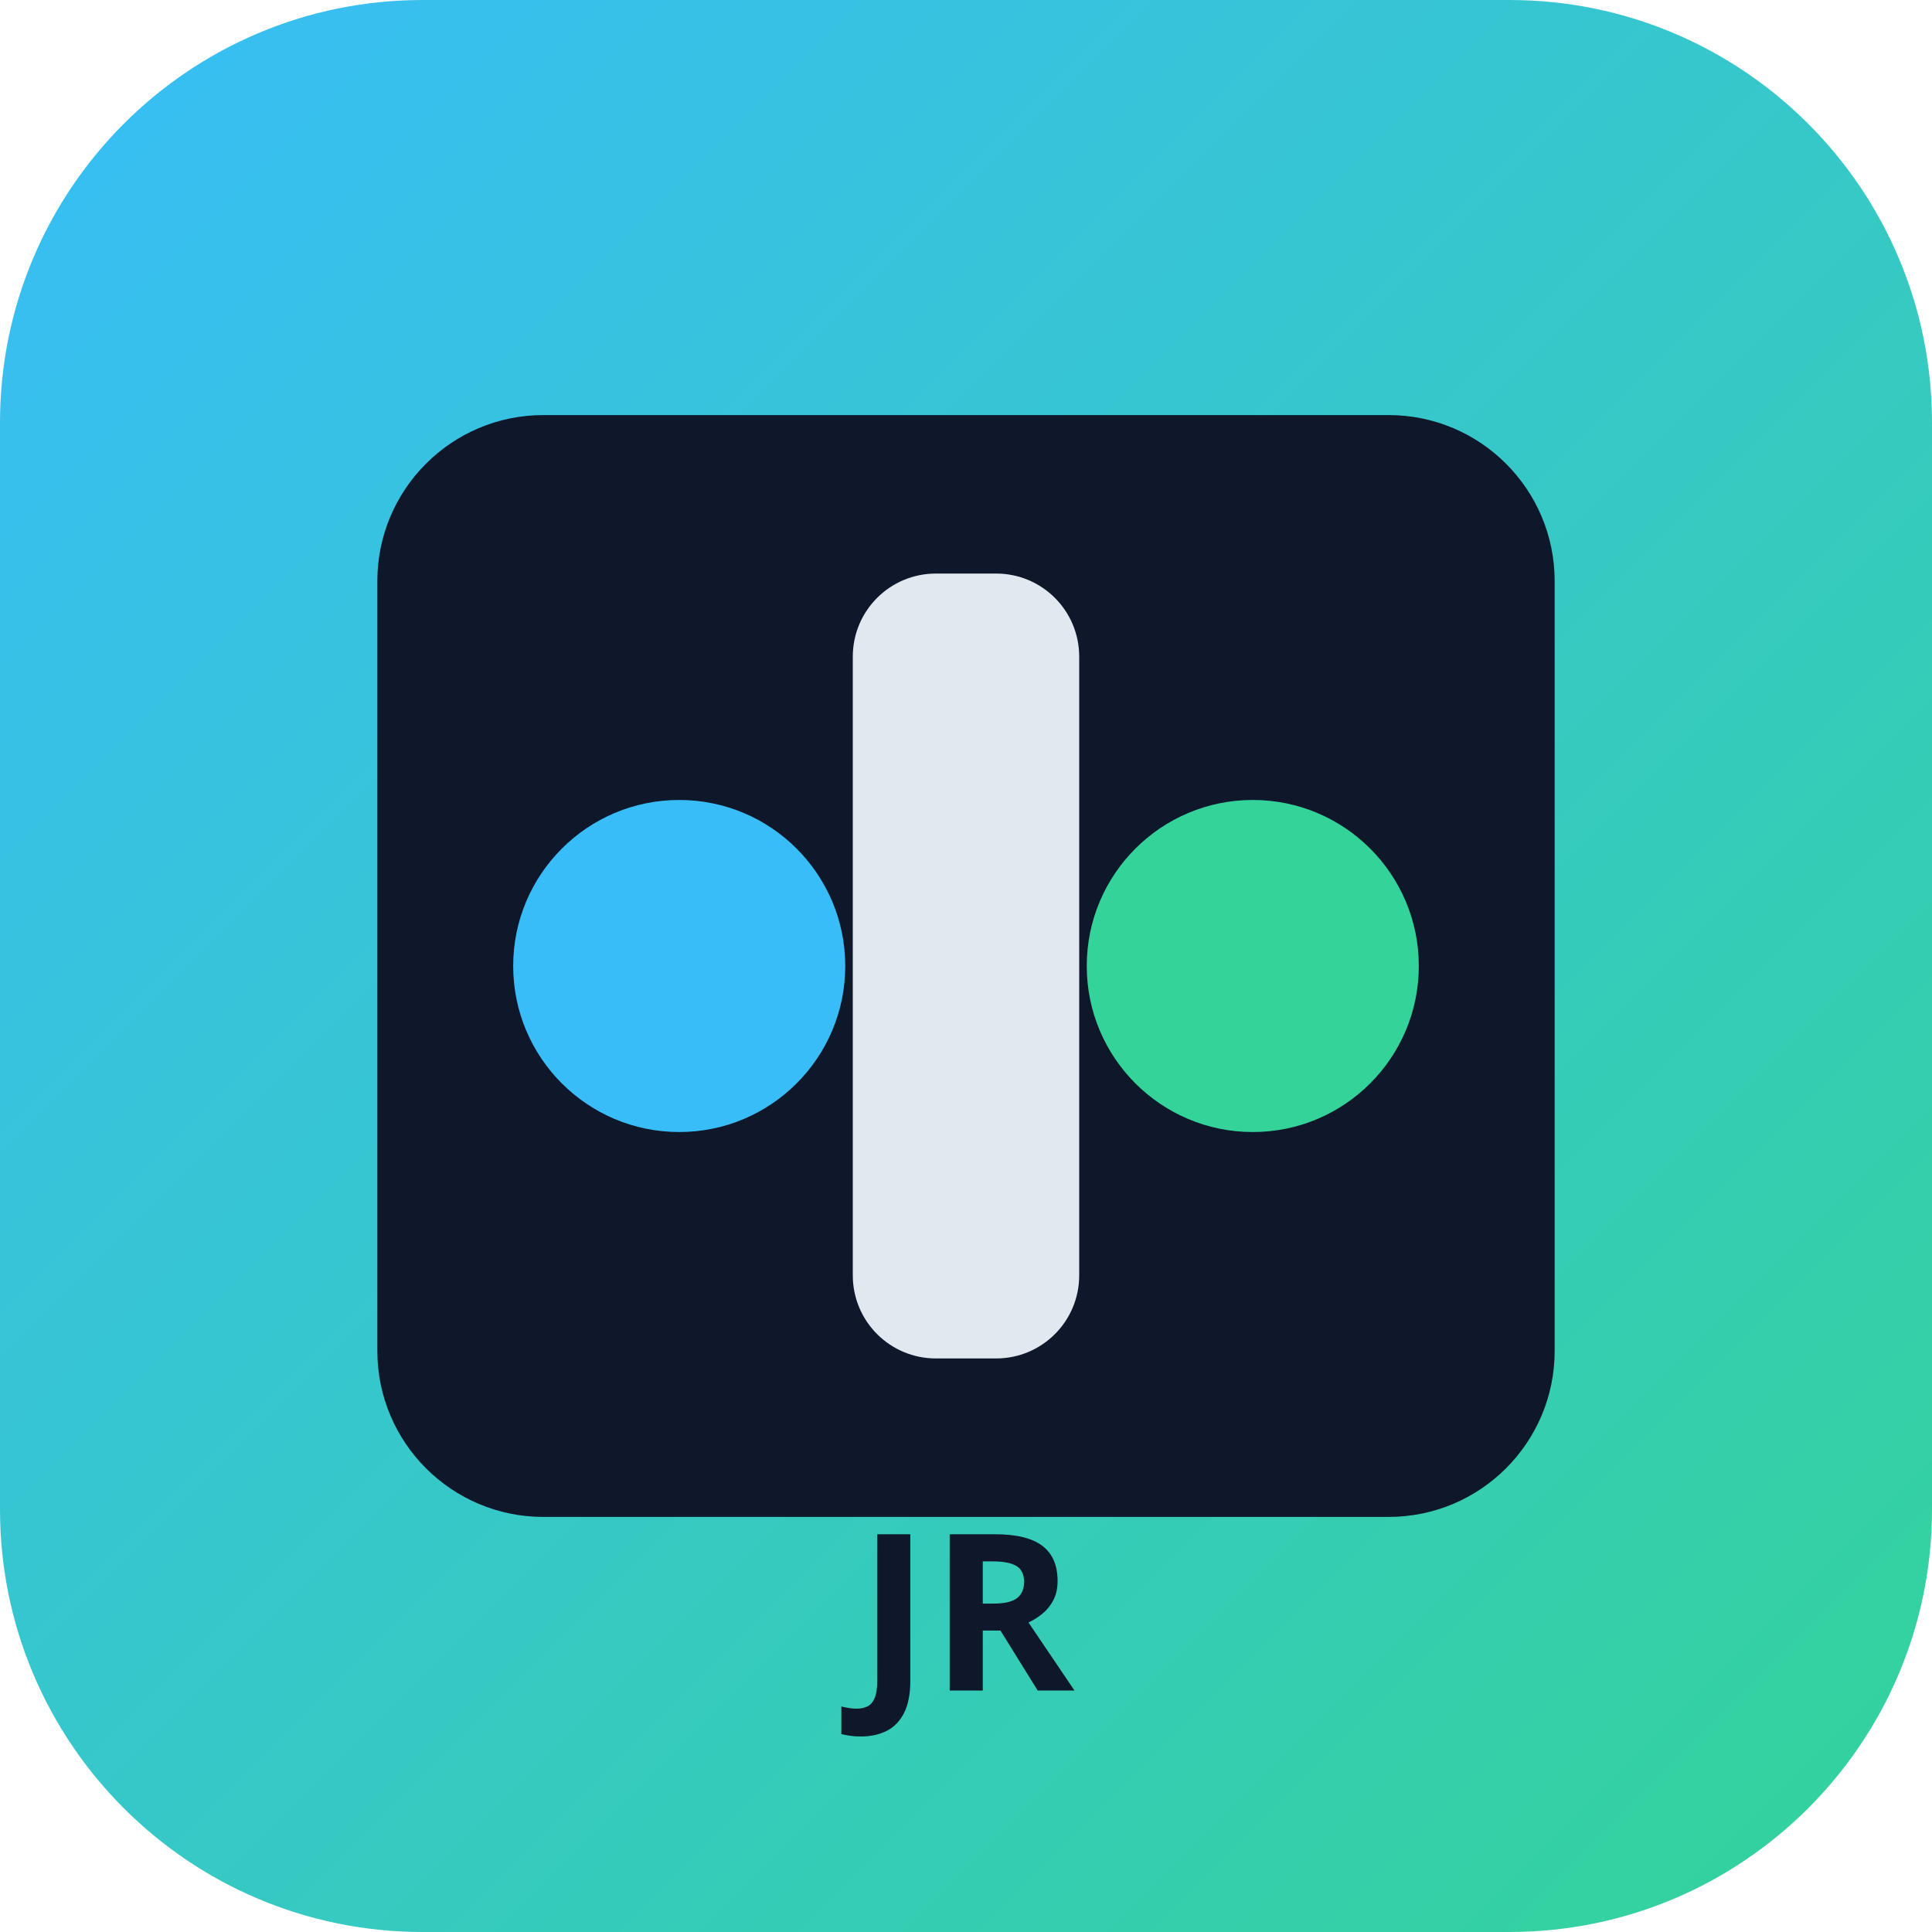
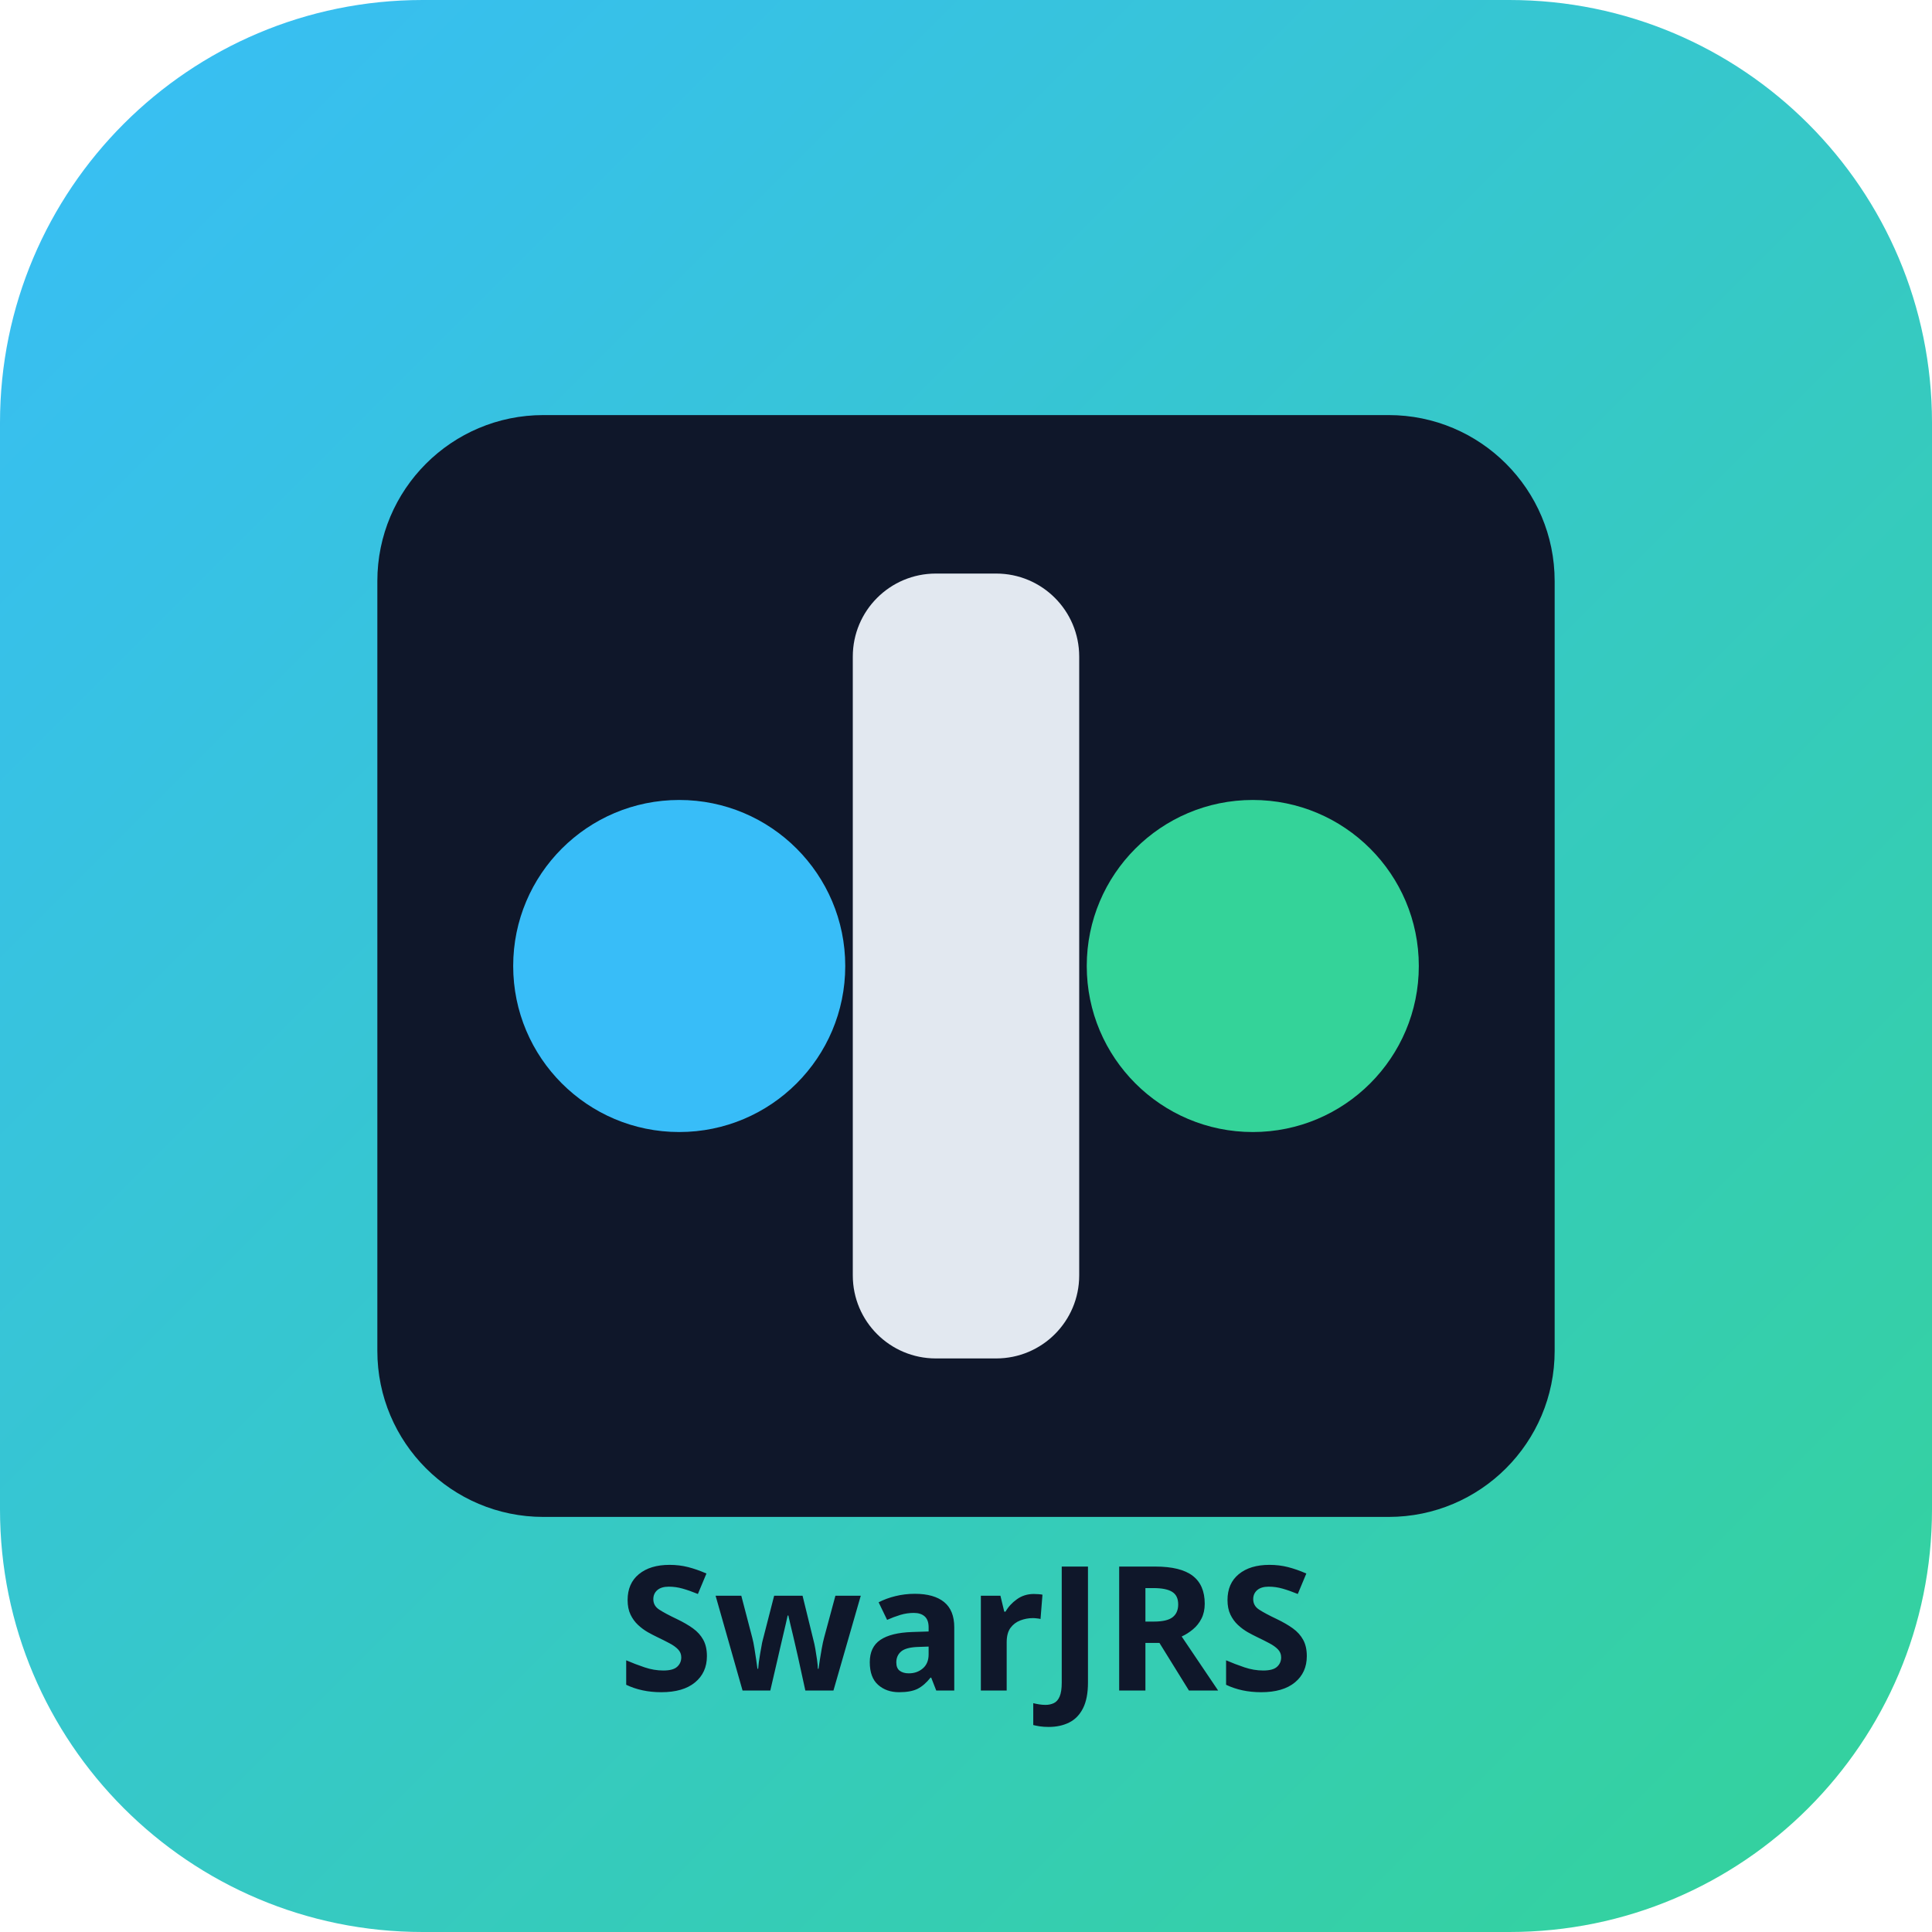
- <svg xmlns="http://www.w3.org/2000/svg" viewBox="0 0 512 512" role="img" aria-label="JamRoom">
+ <svg xmlns="http://www.w3.org/2000/svg" viewBox="0 0 512 512" role="img" aria-label="Swar Jamroom Studio">
  <defs>
    <linearGradient id="bg" x1="0" y1="0" x2="1" y2="1">
      <stop offset="0%" stop-color="#38bdf8" />
      <stop offset="100%" stop-color="#34d399" />
    </linearGradient>
  </defs>
  <rect width="512" height="512" rx="112" fill="url(#bg)" />
  <rect x="100" y="110" width="312" height="292" rx="44" fill="#0f172a" />
  <circle cx="180" cy="256" r="44" fill="#38bdf8" />
  <circle cx="332" cy="256" r="44" fill="#34d399" />
  <rect x="226" y="152" width="60" height="208" rx="22" fill="#e2e8f0" />
-   <text x="256" y="448" text-anchor="middle" font-size="58" font-family="Poppins, Nunito Sans, sans-serif" fill="#0f172a" font-weight="700">JR</text>
+   <text x="256" y="448" text-anchor="middle" font-size="46" font-family="Poppins, Nunito Sans, sans-serif" fill="#0f172a" font-weight="700">SwarJRS</text>
</svg>
